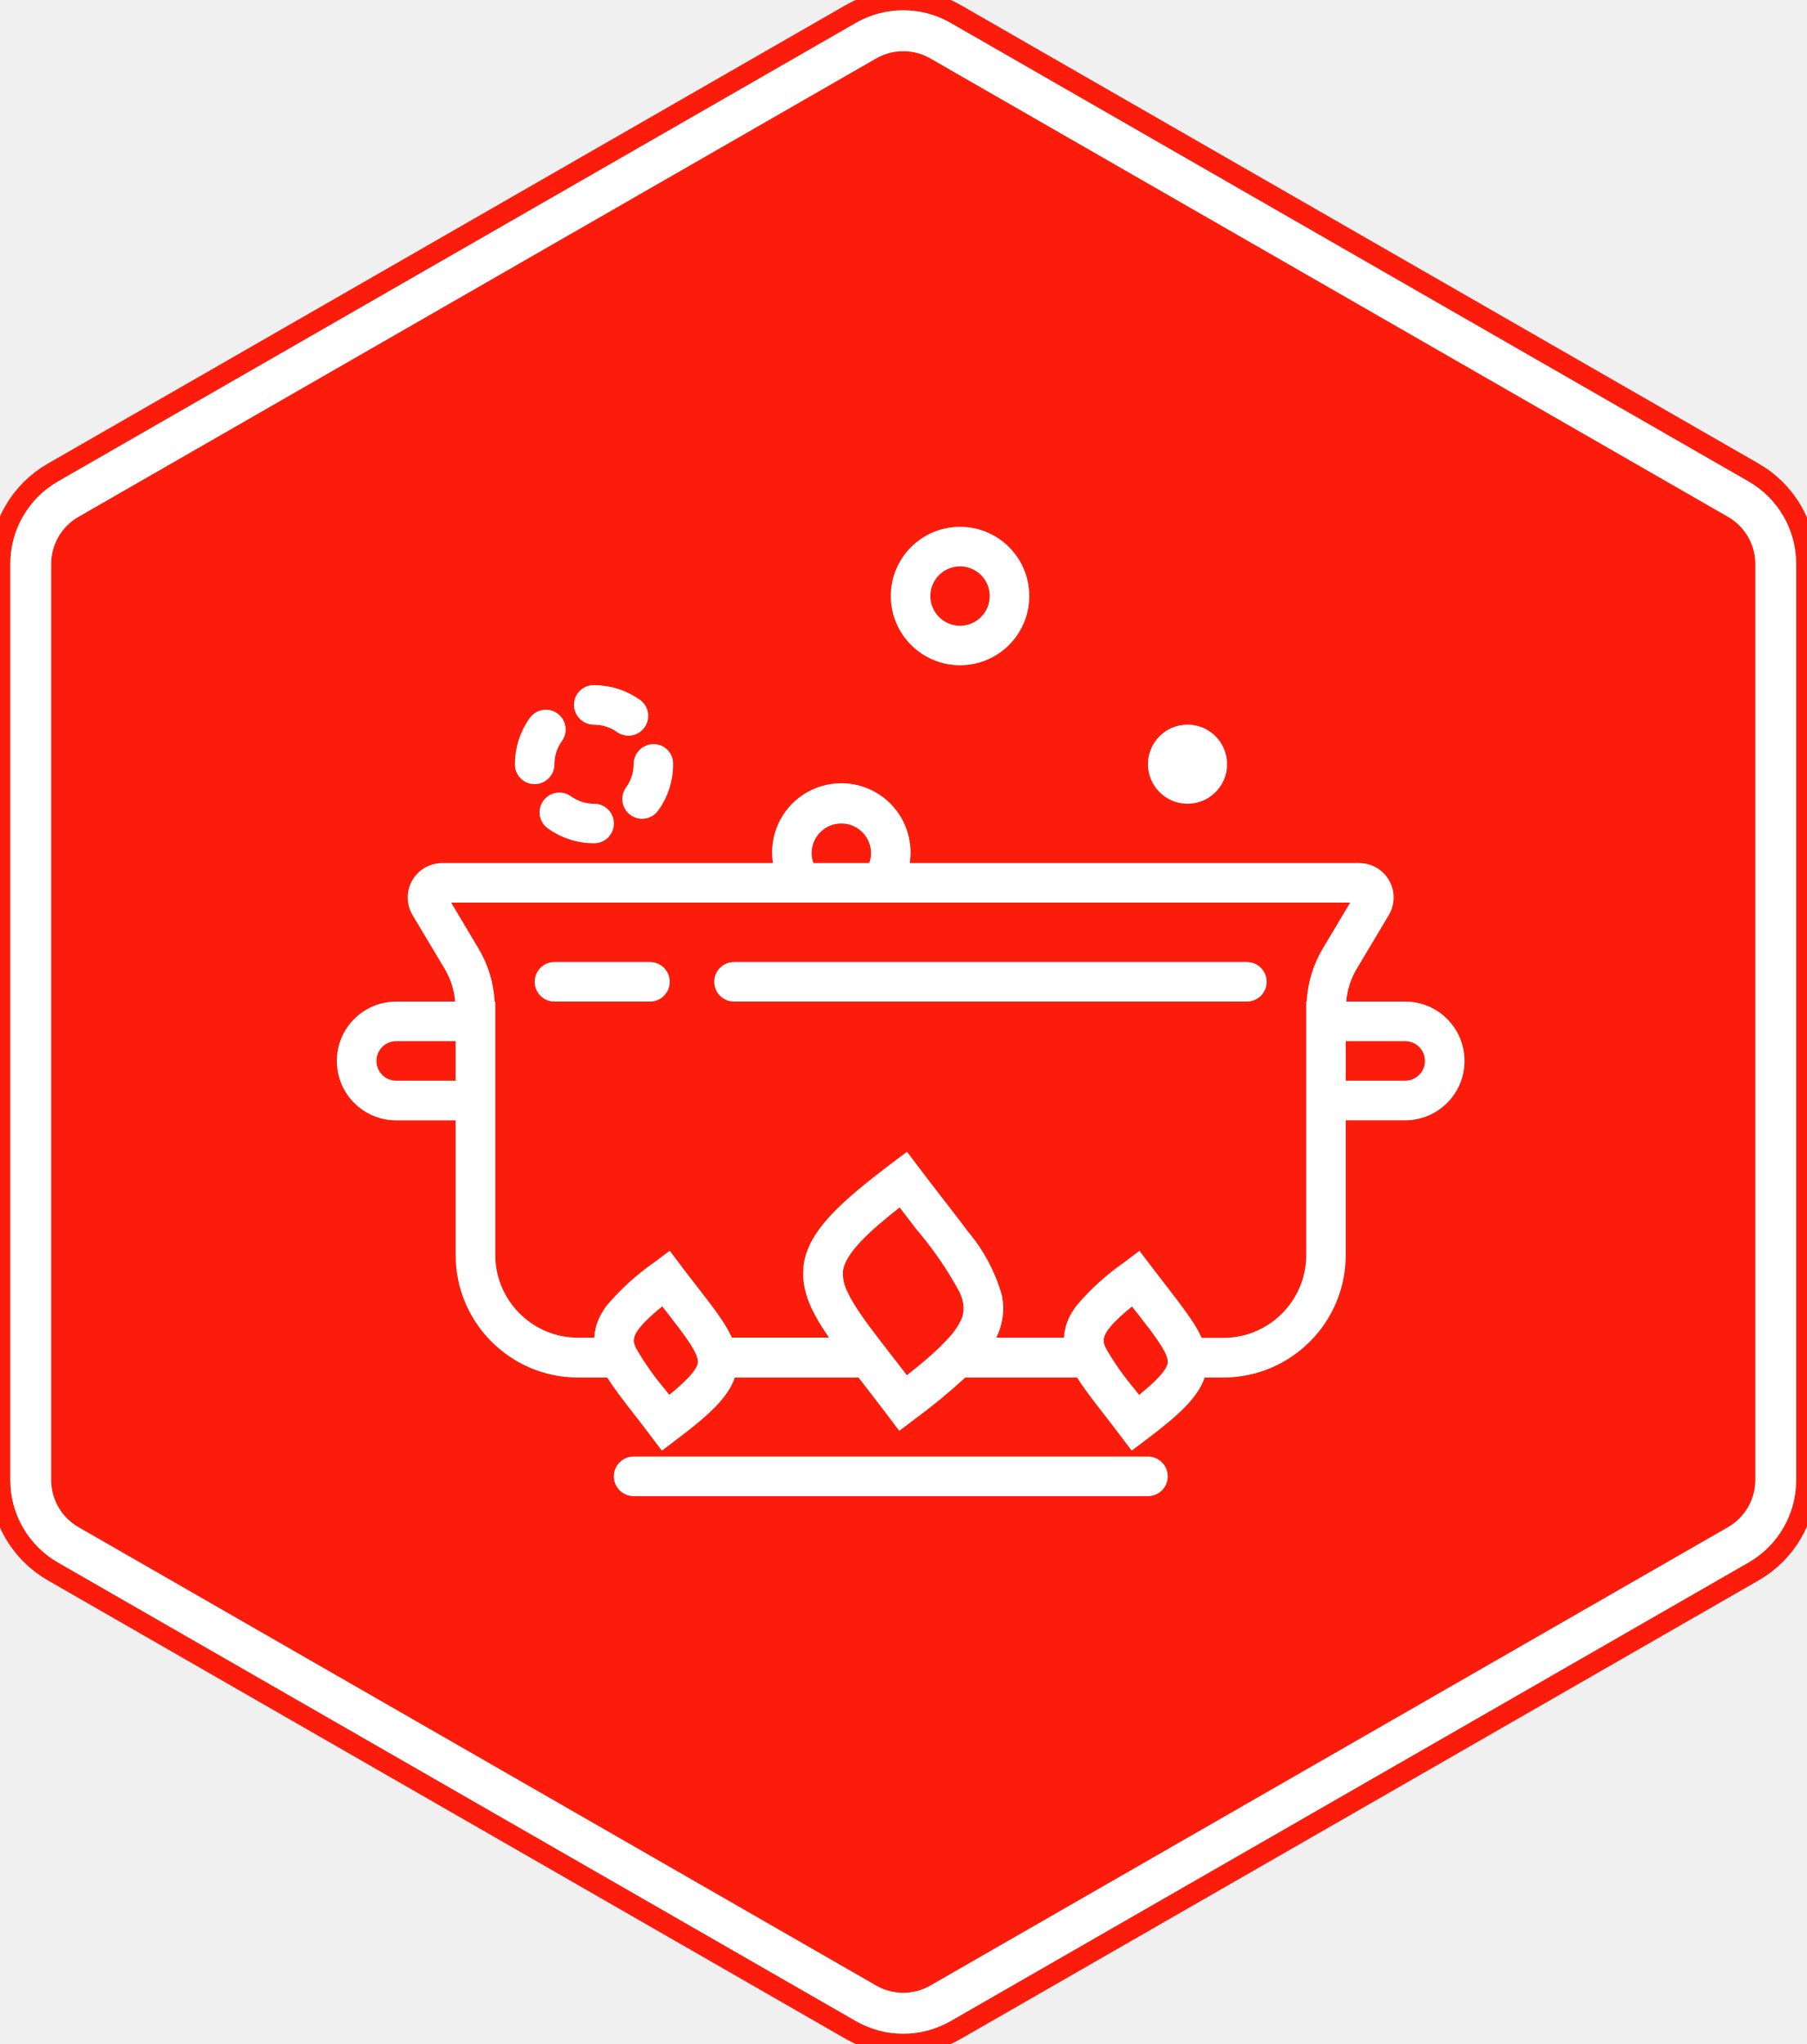
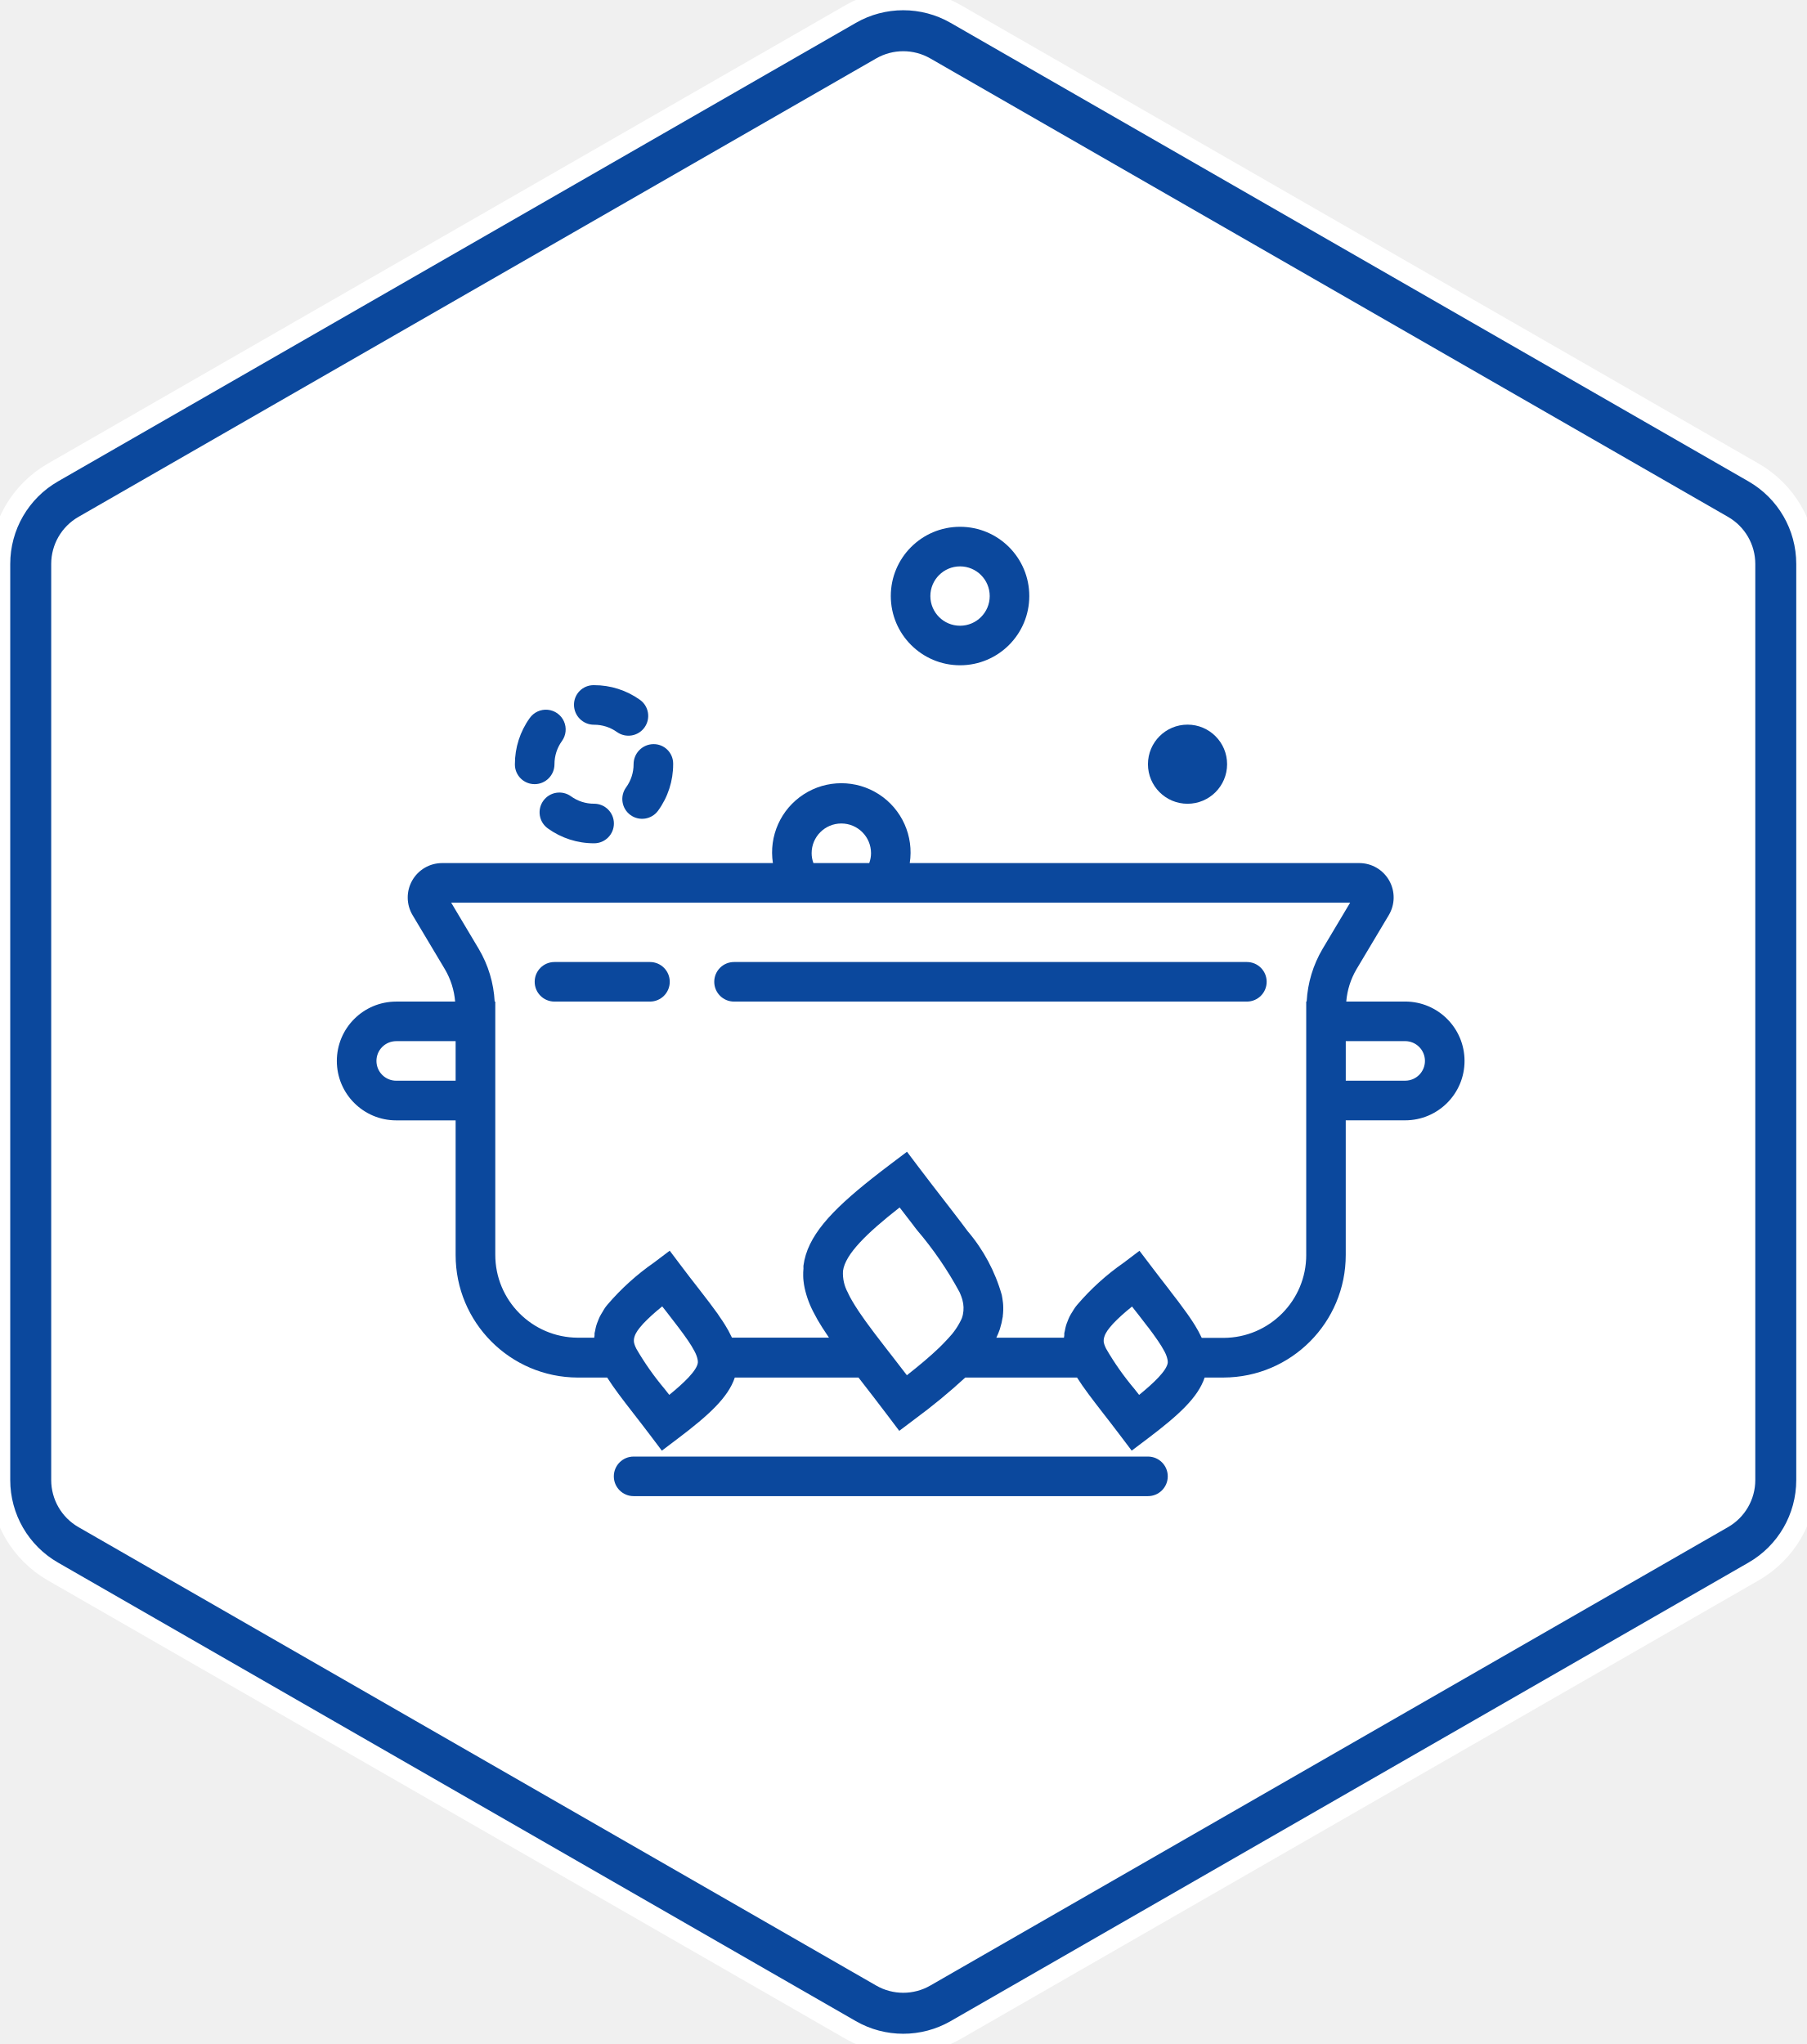
<svg xmlns="http://www.w3.org/2000/svg" width="88.202" height="99.804">
  <g data-name="Grupo 1027">
-     <g data-name="Trazado 1386" fill="#fb1c0b" stroke="#fb1c0b">
+     <g data-name="Trazado 1386" fill="#fff" stroke="#fff">
      <path d="M1.5 72.27V27.533c0-1.3.7-2.511 1.828-3.16L42.285 1.985a3.657 3.657 0 013.632 0l38.956 22.388a3.654 3.654 0 011.829 3.16V72.27c0 1.301-.7 2.512-1.829 3.16L45.917 97.82a3.657 3.657 0 01-3.632 0L3.328 75.43A3.654 3.654 0 011.5 72.27z" />
-       <path d="M85.202 27.533a2.15 2.15 0 00-1.076-1.859L45.17 3.285a2.152 2.152 0 00-2.138 0L4.076 25.674A2.15 2.15 0 003 27.534V72.27a2.15 2.15 0 001.076 1.86l38.956 22.388c.66.38 1.478.38 2.138 0L84.126 74.13a2.15 2.15 0 001.076-1.86V27.533m3 0V72.27a5.145 5.145 0 01-2.581 4.46L46.664 99.12a5.145 5.145 0 01-5.127 0L2.581 76.73A5.145 5.145 0 010 72.27V27.533c0-1.841.984-3.542 2.581-4.46L41.537.684a5.145 5.145 0 015.127 0l38.957 22.389a5.145 5.145 0 012.581 4.46z" fill="#fff" />
+       <path d="M85.202 27.533a2.15 2.15 0 00-1.076-1.859L45.17 3.285a2.152 2.152 0 00-2.138 0L4.076 25.674A2.15 2.15 0 003 27.534V72.27a2.15 2.15 0 001.076 1.86l38.956 22.388c.66.38 1.478.38 2.138 0L84.126 74.13a2.15 2.15 0 001.076-1.86V27.533m3 0V72.27a5.145 5.145 0 01-2.581 4.46L46.664 99.12a5.145 5.145 0 01-5.127 0L2.581 76.73A5.145 5.145 0 010 72.27V27.533c0-1.841.984-3.542 2.581-4.46L41.537.684a5.145 5.145 0 015.127 0l38.957 22.389a5.145 5.145 0 012.581 4.46z" fill="#0B489D" />
    </g>
-     <g fill="#fff">
+     <g fill="#0B489D">
      <path data-name="Trazado 1614" d="M68.606 48.903h-2.875a3.712 3.712 0 01.5-1.578l1.576-2.641a1.68 1.68 0 00-1.439-2.542H44.419a3.381 3.381 0 10-6.682 0H21.581a1.681 1.681 0 00-1.435 2.545l1.576 2.639a3.709 3.709 0 01.5 1.579h-2.876a2.9 2.9 0 100 5.8h2.9v6.568a5.983 5.983 0 005.962 5.99h1.438c.324.512.752 1.069 1.27 1.736.25.322.524.674.817 1.062l.582.771.771-.583c1.526-1.153 2.466-2.015 2.791-2.987h6.039l.14.181c.387.5.813 1.047 1.268 1.651l.582.771.771-.582a28.894 28.894 0 002.453-2.021h5.456c.323.512.752 1.069 1.269 1.736.25.321.523.673.817 1.062l.583.771.771-.582c1.527-1.153 2.467-2.015 2.791-2.987h.929a5.982 5.982 0 005.96-5.99v-6.569h2.9a2.9 2.9 0 000-5.8zm-28.978-7.244a1.45 1.45 0 112.9 0 1.4 1.4 0 01-.087.483h-2.726a1.391 1.391 0 01-.087-.483zm-20.282 11.11a.966.966 0 110-1.932h2.9v1.932zm13.335 15.344l-.236-.3a13.767 13.767 0 01-1.374-1.954 1.91 1.91 0 01-.057-.123 1.235 1.235 0 01-.055-.168.6.6 0 01.026-.317.834.834 0 01.064-.149 1.4 1.4 0 01.084-.138 2.924 2.924 0 01.212-.263c.021-.024.036-.044.059-.069.121-.128.258-.261.409-.4s.32-.281.52-.444l.236.3c.4.518.76.98 1.027 1.374a5.1 5.1 0 01.315.519l.014.027a1.412 1.412 0 01.138.387.53.53 0 01.009.146c-.053.387-.679.984-1.392 1.565zm11.929-8.261l.164.211a17.386 17.386 0 012.076 3.03l.03.069a2.469 2.469 0 01.1.274c0 .011.006.023.009.034a1.5 1.5 0 01.024.718c-.012.045-.019.089-.036.134l-.027.074a3.538 3.538 0 01-.656.958c-.077.083-.157.168-.244.257l-.2.2c-.43.413-.96.859-1.571 1.339l-.694-.9-.212-.272-.217-.281-.384-.5-.1-.132c-.11-.146-.215-.286-.315-.424l-.115-.158q-.145-.2-.272-.39c-.028-.04-.053-.08-.08-.12a9.707 9.707 0 01-.282-.452 4.26 4.26 0 01-.2-.378l-.01-.025a1.946 1.946 0 01-.239-1.061c.11-.821 1.163-1.844 2.765-3.1.242.317.474.615.693.9zm11.01 8.261l-.236-.3a13.586 13.586 0 01-1.379-1.962l-.05-.109a1.155 1.155 0 01-.063-.193.612.612 0 01.031-.29.834.834 0 01.066-.155c.024-.042.05-.088.082-.135a2.78 2.78 0 01.213-.265c.021-.023.034-.042.058-.068.121-.129.259-.262.41-.4s.32-.28.52-.441l.137.177.1.126.082.105c.145.187.284.367.415.539l.08.1c.161.215.307.414.433.6l.026.038a5.059 5.059 0 01.306.5l.018.035a1.391 1.391 0 01.137.384.533.533 0 01.009.146c-.055.385-.681.982-1.395 1.563zm8.157-6.845a4.049 4.049 0 01-4.03 4.058h-1.071c-.008-.018-.02-.037-.028-.054a5.323 5.323 0 00-.303-.558 10.202 10.202 0 00-.274-.418c-.033-.047-.066-.1-.1-.144a22.55 22.55 0 00-.344-.469l-.1-.136-.343-.446-.15-.2c-.25-.321-.523-.672-.816-1.06l-.583-.768-.771.583a11.987 11.987 0 00-2.263 2.047c-.039.052-.086.1-.121.155-.047.067-.084.136-.126.2s-.095.153-.134.23-.064.149-.094.223-.057.142-.078.214a2.354 2.354 0 00-.056.249c-.008.04-.021.079-.027.118s0 .068 0 .1-.016.082-.018.125h-3.301a3.657 3.657 0 00.168-.406c.008-.024.012-.048.02-.071a3.173 3.173 0 00.116-.5c0-.016.009-.031.011-.047s0-.021 0-.032a2.991 2.991 0 00.018-.545c0-.057-.011-.114-.017-.171a4.057 4.057 0 00-.05-.313 8.271 8.271 0 00-1.665-3.115 33.147 33.147 0 00-.359-.478c-.095-.124-.194-.255-.294-.383s-.213-.276-.321-.417l-.14-.181c-.387-.5-.812-1.047-1.268-1.651l-.581-.77-.771.582q-.49.369-.926.714c-2.031 1.608-3.17 2.84-3.358 4.263-.006.046 0 .092 0 .138a3.084 3.084 0 00-.013.378c0 .079.008.158.016.238a3.343 3.343 0 00.055.343 4.732 4.732 0 00.483 1.275c.047.09.095.181.147.273a11.795 11.795 0 00.466.736c.031.046.059.091.092.137h-4.736c-.01-.022-.025-.046-.036-.068a4.944 4.944 0 00-.302-.552 7.663 7.663 0 00-.265-.4 4.883 4.883 0 01-.1-.15c-.114-.16-.238-.328-.369-.5l-.057-.076c-.16-.21-.329-.43-.512-.665l-.084-.108c-.229-.295-.469-.6-.733-.954l-.582-.772-.771.582a12.031 12.031 0 00-2.265 2.048c-.04.051-.085.1-.121.155-.047.068-.085.137-.126.207s-.095.152-.132.228-.064.149-.094.224-.056.142-.077.213a2.462 2.462 0 00-.056.249c-.008.039-.021.078-.027.118s0 .068 0 .1a1.233 1.233 0 00-.018.124h-.8a4.048 4.048 0 01-4.03-4.058V48.903h-.03a5.623 5.623 0 00-.776-2.568l-1.348-2.262h43.894l-1.349 2.262a5.646 5.646 0 00-.775 2.567h-.022v12.363zm4.83-8.5h-2.9v-1.932h2.9a.966.966 0 010 1.932zm0 0" />
      <path data-name="Trazado 1615" d="M46.874 32.484a3.381 3.381 0 10-3.381-3.381 3.384 3.384 0 003.381 3.381zm0-4.829a1.449 1.449 0 11-1.449 1.449 1.451 1.451 0 011.449-1.449zm0 0" />
      <path data-name="Trazado 1616" d="M59.913 37.314a1.932 1.932 0 11-1.932-1.932 1.932 1.932 0 011.932 1.932zm0 0" />
      <path data-name="Trazado 1617" d="M30.935 37.314a1.917 1.917 0 01-.367 1.134.966.966 0 001.565 1.133 3.839 3.839 0 00.734-2.267v-.032a.951.951 0 00-.966-.948.98.98 0 00-.966.98zm0 0" />
      <path data-name="Trazado 1618" d="M29.004 35.387a1.914 1.914 0 011.118.356.966.966 0 101.122-1.573 3.84 3.84 0 00-2.241-.715h-.025a.954.954 0 00-.953.966.975.975 0 00.978.966zm0 0" />
      <path data-name="Trazado 1619" d="M26.106 38.289a.972.972 0 00.966-.975 1.926 1.926 0 01.362-1.127.966.966 0 10-1.572-1.123 3.853 3.853 0 00-.722 2.25v.017a.959.959 0 00.966.957zm0 0" />
      <path data-name="Trazado 1620" d="M26.527 39.1a.966.966 0 00.219 1.348 3.837 3.837 0 002.257.728h.009a.966.966 0 00-.008-1.932 1.912 1.912 0 01-1.128-.364.966.966 0 00-1.349.22zm0 0" />
      <path data-name="Trazado 1621" d="M56.049 71.121H30.936a.966.966 0 100 1.932H56.05a.966.966 0 100-1.932zm0 0" />
      <path data-name="Trazado 1622" d="M60.879 46.973h-25.04a.966.966 0 000 1.932h25.04a.966.966 0 000-1.932zm0 0" />
      <path data-name="Trazado 1623" d="M31.734 46.973h-4.662a.966.966 0 000 1.932h4.663a.966.966 0 100-1.932zm0 0" />
    </g>
  </g>
</svg>
